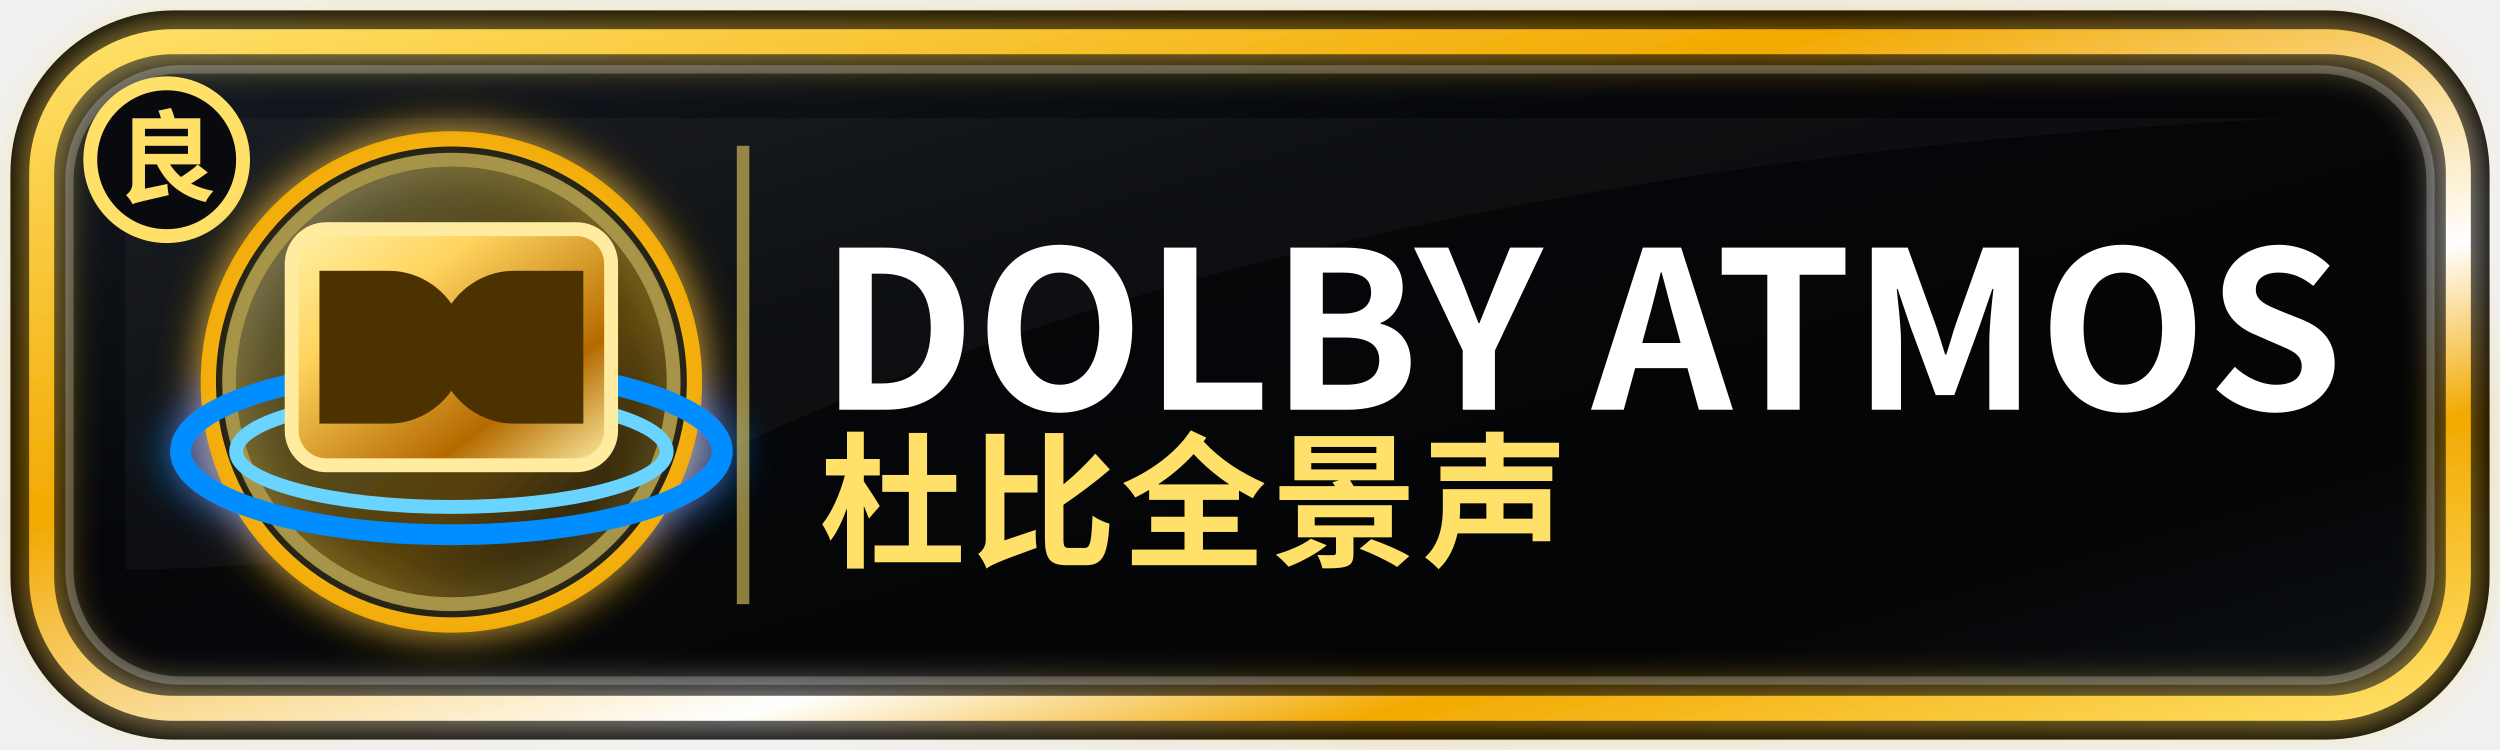
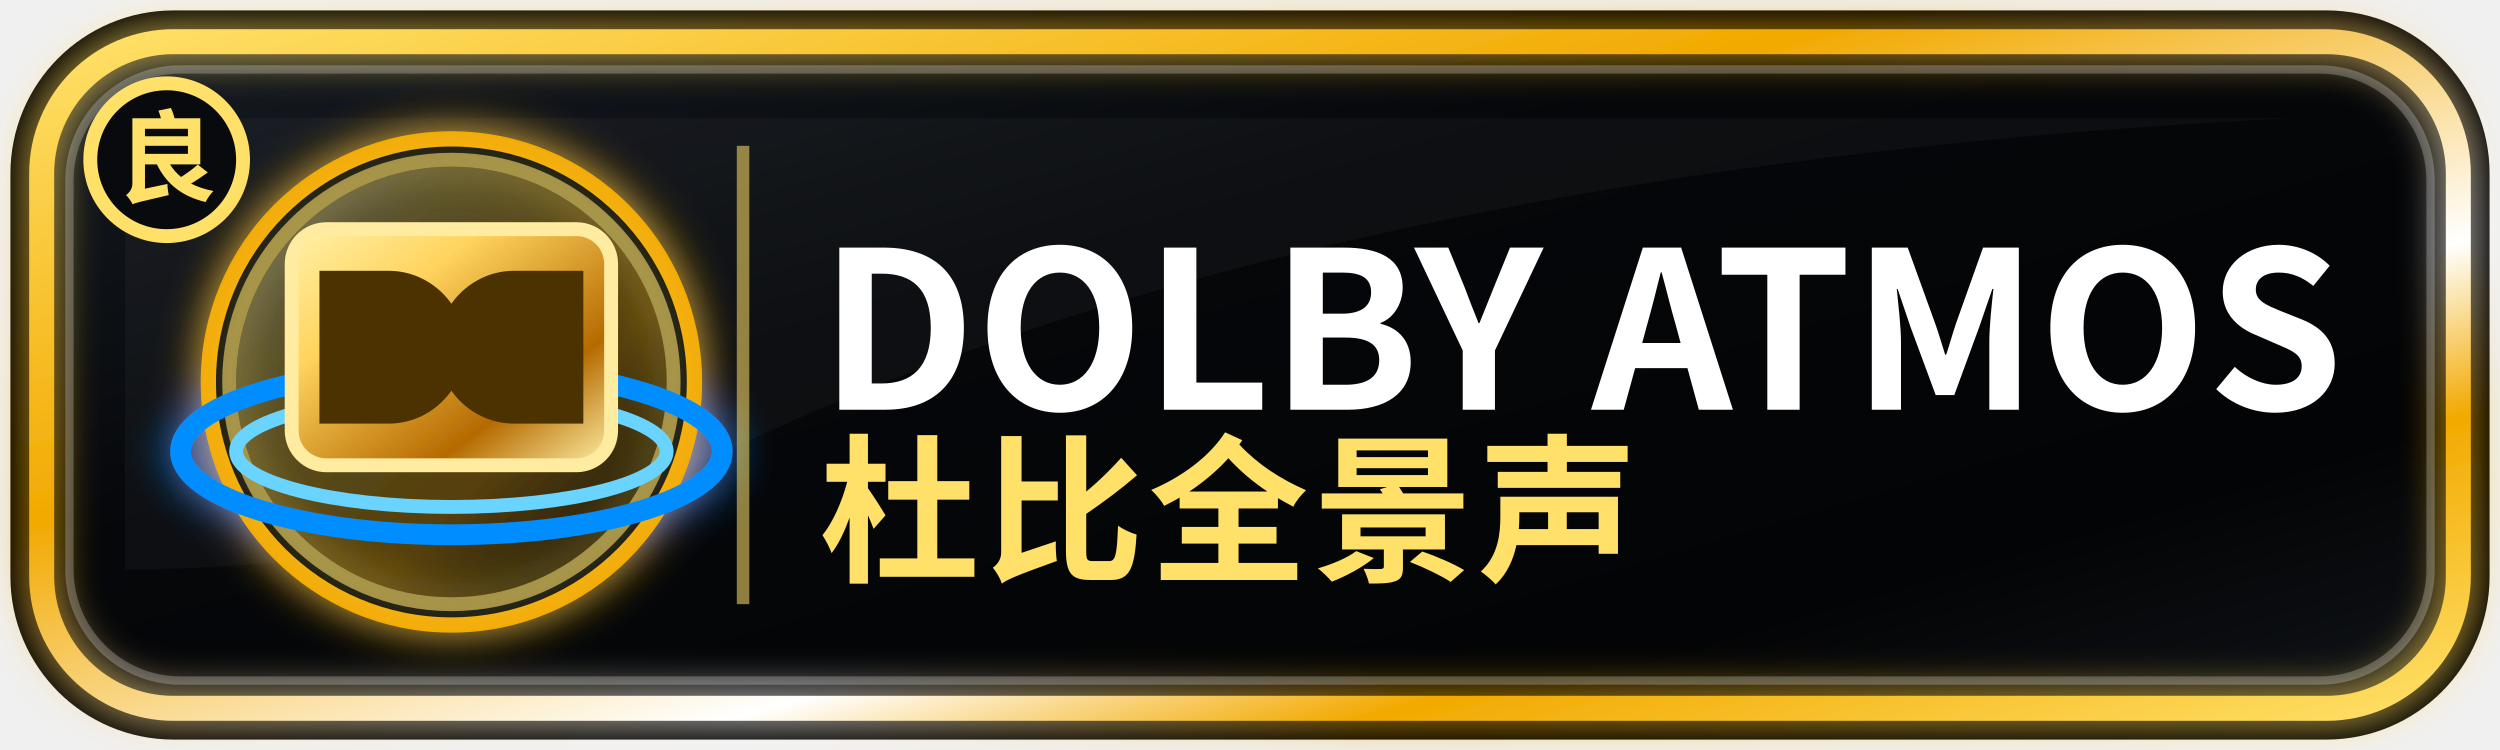
<svg xmlns="http://www.w3.org/2000/svg" width="360" height="108" viewBox="0 0 360 108">
  <defs>
    <linearGradient id="bg" x1="0" y1="0" x2="1" y2="1">
      <stop offset="0" stop-color="#171C24" />
      <stop offset=".38" stop-color="#05070A" />
      <stop offset=".78" stop-color="#030405" />
      <stop offset="1" stop-color="#11151B" />
    </linearGradient>
    <linearGradient id="edge" x1="0" y1="0" x2="1" y2="1">
      <stop offset="0" stop-color="#FFE16A" />
      <stop offset=".36" stop-color="#F2A900" />
      <stop offset=".65" stop-color="#FFFFFF" />
      <stop offset=".78" stop-color="#F2A900" />
      <stop offset="1" stop-color="#FFE16A" />
    </linearGradient>
    <linearGradient id="iconFill" x1="0" y1="0" x2="1" y2="1">
      <stop offset="0" stop-color="#FFFFFF" />
      <stop offset=".25" stop-color="#FFE16A" />
      <stop offset=".65" stop-color="#F2A900" />
      <stop offset="1" stop-color="#0B0D12" />
    </linearGradient>
    <linearGradient id="gold" x1="0" y1="0" x2="1" y2="1">
      <stop offset="0" stop-color="#FFF1A8" />
      <stop offset=".3" stop-color="#FFD45E" />
      <stop offset=".72" stop-color="#B56A00" />
      <stop offset="1" stop-color="#FFF1A8" />
    </linearGradient>
    <filter id="glow" x="-40%" y="-40%" width="180%" height="180%">
      <feGaussianBlur stdDeviation="3" result="b" />
      <feMerge>
        <feMergeNode in="b" />
        <feMergeNode in="SourceGraphic" />
      </feMerge>
    </filter>
    <filter id="soft" x="-20%" y="-20%" width="140%" height="140%">
      <feGaussianBlur stdDeviation="1.2" />
    </filter>
  </defs>
  <rect x="3" y="3" width="354" height="102" rx="22" fill="url(#bg)" stroke="#000000" stroke-width="3" />
  <rect x="6" y="6" width="348" height="96" rx="19" fill="none" stroke="url(#edge)" stroke-width="3.6" filter="url(#glow)" />
  <rect x="10" y="10" width="340" height="88" rx="16" fill="none" stroke="#FFFFFF" stroke-opacity=".24" stroke-width="1.2" />
  <path d="M18 17H330C250 21 173 34 111 62C79 77 45 82 18 82Z" fill="#FFFFFF" opacity=".035" />
  <circle cx="24" cy="23" r="11" fill="#080A0D" stroke="#FFE16A" stroke-width="2" />
  <text x="24" y="28" text-anchor="middle" font-family="Noto Sans CJK SC,Arial,sans-serif" font-size="14.5" font-weight="900" fill="#FFE16A">良</text>
  <g filter="url(#glow)" transform="translate(-4 0)">
    <circle cx="69" cy="55" r="35" fill="#05070A" stroke="#F2A900" stroke-width="2.2" />
    <circle cx="69" cy="55" r="31" fill="url(#iconFill)" opacity=".34" />
    <circle cx="69" cy="55" r="32" fill="none" stroke="#FFE16A" stroke-opacity=".58" stroke-width="2" filter="url(#glow)" />
    <ellipse cx="69" cy="65" rx="39" ry="12" fill="none" stroke="#008DFF" stroke-width="3" />
    <ellipse cx="69" cy="65" rx="31" ry="8" fill="none" stroke="#69D4FF" stroke-width="2" />
    <rect x="46" y="33" width="46" height="34" rx="5" fill="url(#gold)" stroke="#FFECA0" stroke-width="2" />
    <path d="M50 39v22h10c6 0 11-5 11-11s-5-11-11-11zm38 0H78c-6 0-11 5-11 11s5 11 11 11h10z" fill="#4B3000" />
  </g>
  <path d="M107 21v66" stroke="#FFE16A" stroke-opacity=".55" stroke-width="1.8" />
  <text x="118" y="59" font-family="Noto Sans CJK SC,Arial,sans-serif" font-size="31.5" font-weight="900" fill="#FFFFFF">DOLBY ATMOS</text>
-   <text x="118" y="80" font-family="Noto Sans CJK SC,Arial,sans-serif" font-size="21" font-weight="800" letter-spacing=".7" fill="#FFE16A">杜比全景声</text>
+   <text x="118" y="82" font-family="Noto Sans CJK SC,Arial,sans-serif" font-size="23" font-weight="800" letter-spacing=".7" fill="#FFE16A">杜比全景声</text>
</svg>
